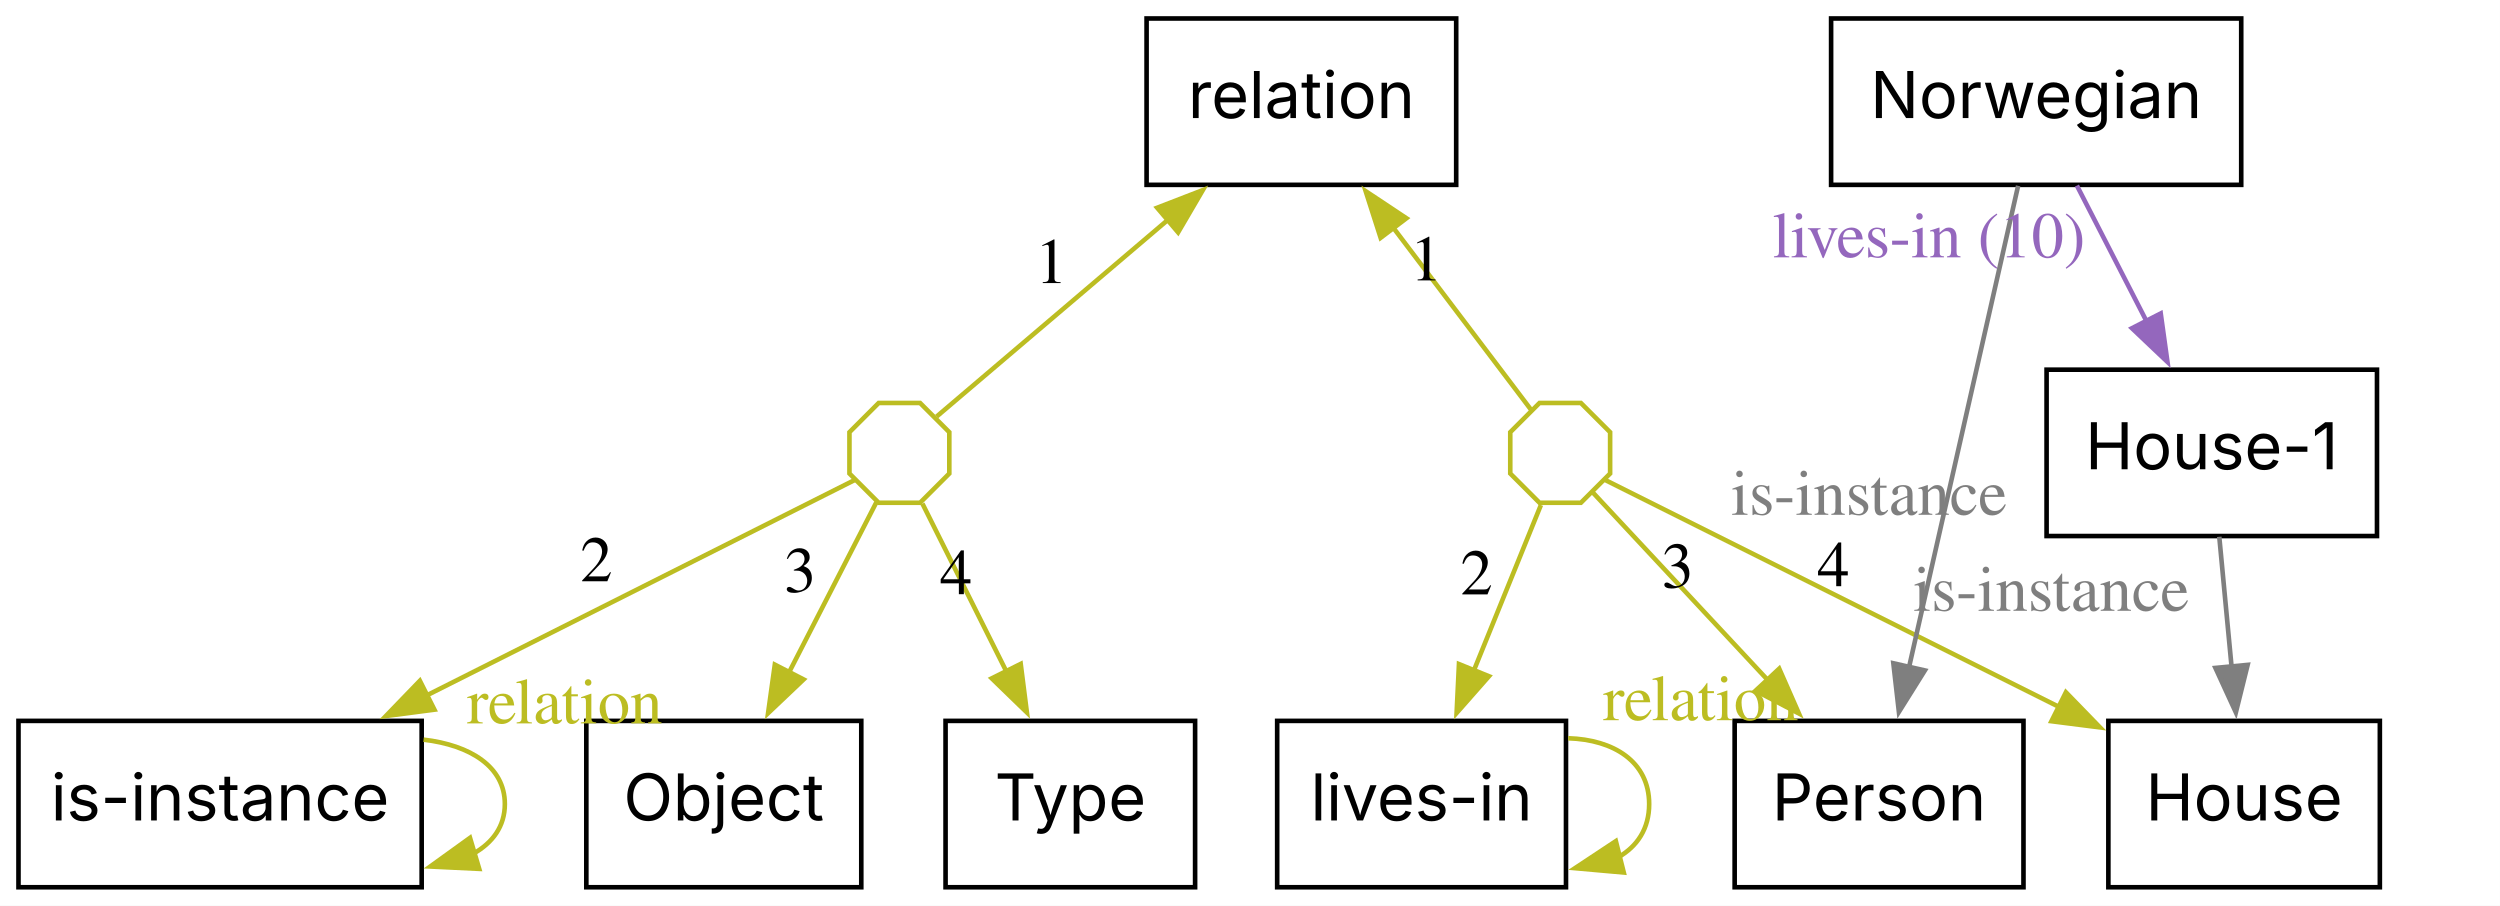
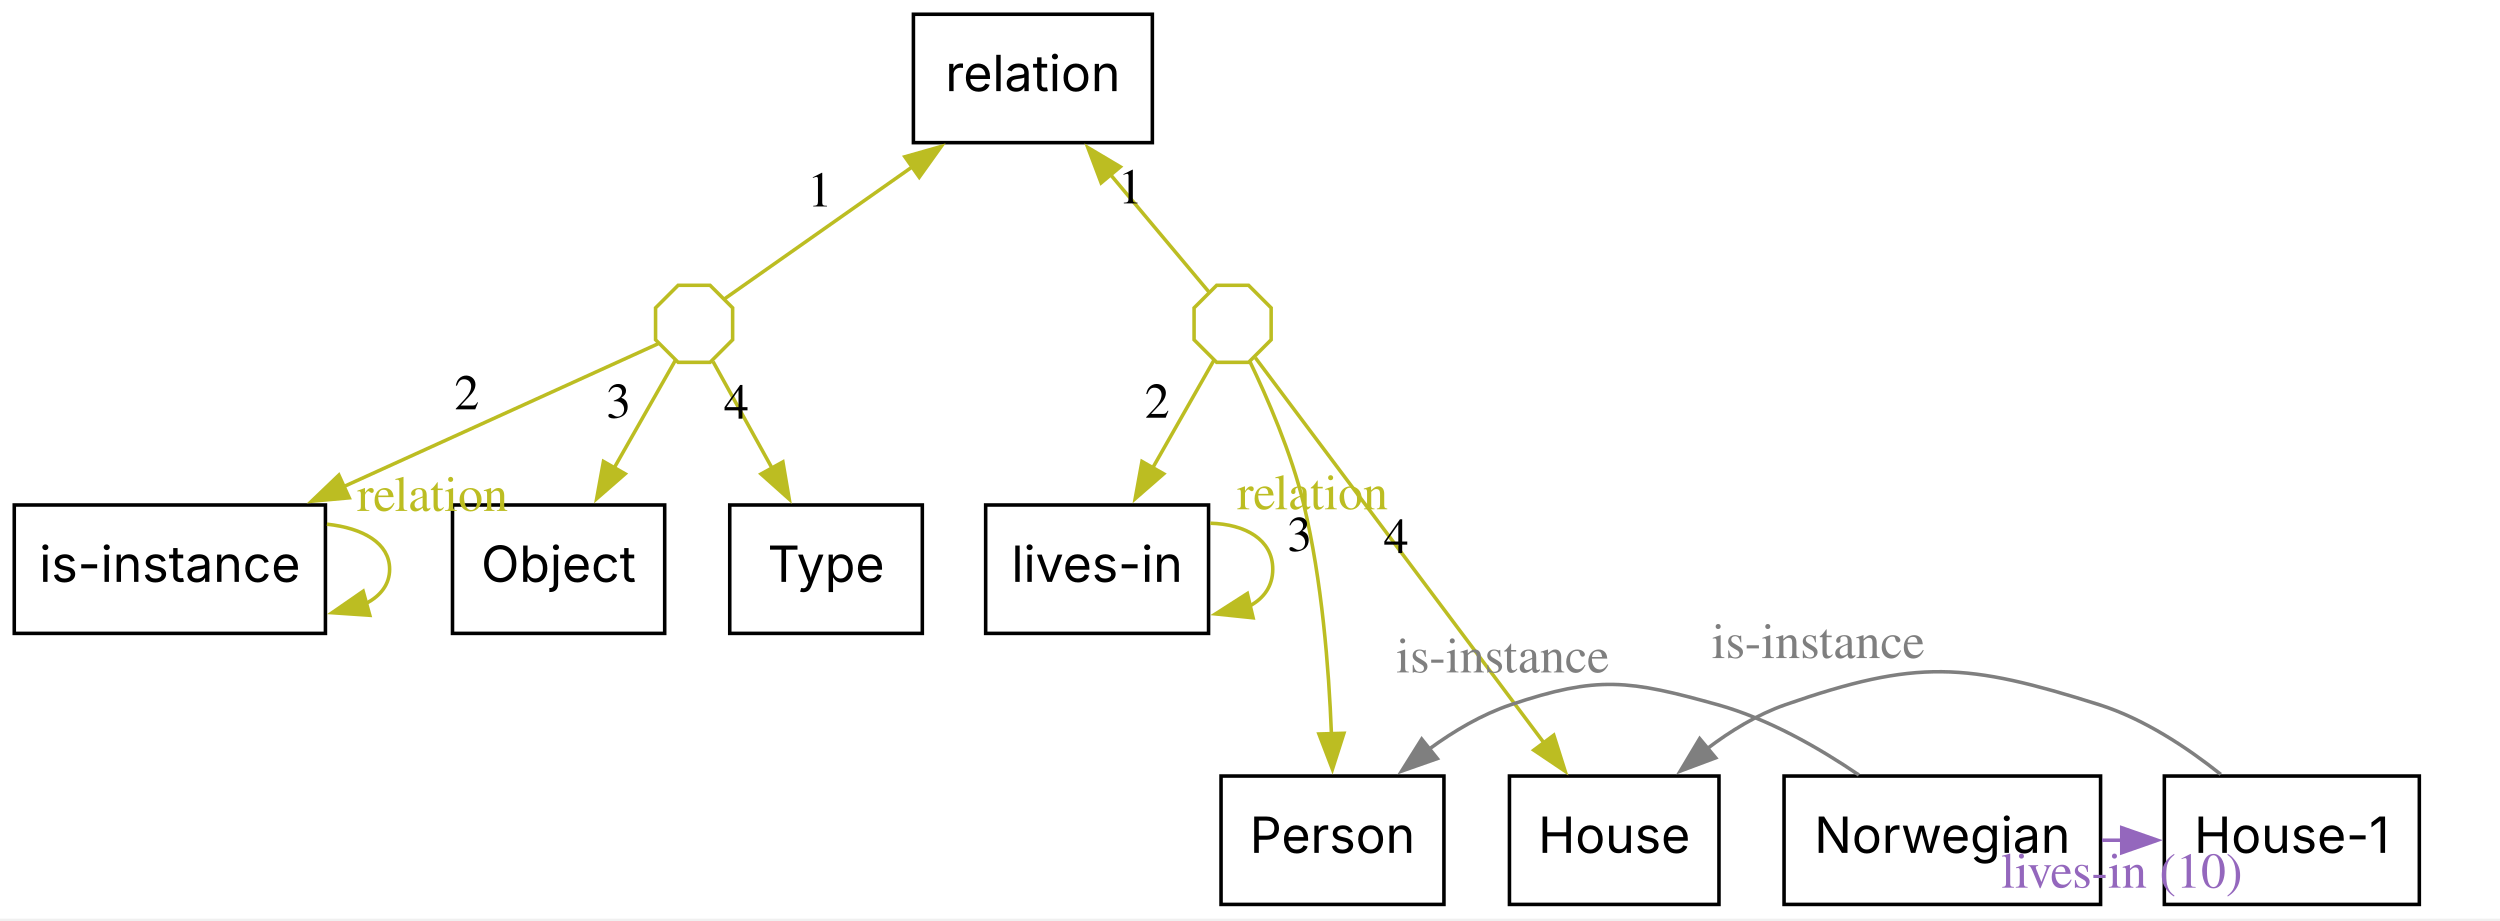
- <svg xmlns="http://www.w3.org/2000/svg" width="541pt" height="196pt" viewBox="0.00 0.00 541.00 196.00">
-   <g id="graph0" class="graph" transform="scale(1 1) rotate(0) translate(4 192)">
-     <polygon fill="white" stroke="none" points="-4,4 -4,-192 536.99,-192 536.99,4 -4,4" />
+ <svg xmlns="http://www.w3.org/2000/svg" width="701pt" height="258pt" viewBox="0.00 0.00 701.00 258.00">
+   <g id="graph0" class="graph" transform="scale(1 1) rotate(0) translate(4 253.6)">
+     <polygon fill="white" stroke="none" points="-4,4 -4,-253.6 696.99,-253.6 696.99,4 -4,4" />
    <g id="node1" class="node">
-       <polygon fill="none" stroke="#bcbd22" points="201.43,-89.53 201.43,-98.47 195.1,-104.8 186.15,-104.8 179.82,-98.47 179.82,-89.53 186.15,-83.2 195.1,-83.2 201.43,-89.53" />
+       <polygon fill="none" stroke="#bcbd22" points="201.43,-158.33 201.43,-167.27 195.1,-173.6 186.15,-173.6 179.82,-167.27 179.82,-158.33 186.15,-152 195.1,-152 201.43,-158.33" />
    </g>
    <g id="node3" class="node">
-       <polygon fill="none" stroke="black" points="87.25,-36 0,-36 0,0 87.25,0 87.25,-36" />
-       <text xml:space="preserve" text-anchor="middle" x="43.62" y="-14.45" font-family="Inter" font-size="14.00">is-instance</text>
+       <polygon fill="none" stroke="black" points="87.25,-112 0,-112 0,-76 87.25,-76 87.25,-112" />
+       <text xml:space="preserve" text-anchor="middle" x="43.62" y="-90.45" font-family="Inter" font-size="14.00">is-instance</text>
    </g>
    <g id="edge2" class="edge">
-       <path fill="none" stroke="#bcbd22" d="M180.98,-88.14C162.48,-78.83 120.95,-57.93 88.37,-41.53" />
-       <polygon fill="#bcbd22" stroke="#bcbd22" points="90.01,-38.43 79.5,-37.06 86.86,-44.68 90.01,-38.43" />
-       <text xml:space="preserve" text-anchor="middle" x="125.05" y="-66.21" font-family="Times,serif" font-size="14.00">2</text>
+       <path fill="none" stroke="#bcbd22" d="M180.52,-157.21C162.57,-149.05 124.04,-131.54 92.41,-117.17" />
+       <polygon fill="#bcbd22" stroke="#bcbd22" points="93.92,-114.01 83.37,-113.06 91.02,-120.38 93.92,-114.01" />
+       <text xml:space="preserve" text-anchor="middle" x="126.88" y="-138.83" font-family="Times,serif" font-size="14.00">2</text>
    </g>
    <g id="node4" class="node">
-       <polygon fill="none" stroke="black" points="182.38,-36 122.88,-36 122.88,0 182.38,0 182.38,-36" />
-       <text xml:space="preserve" text-anchor="middle" x="152.62" y="-14.45" font-family="Inter" font-size="14.00">Object</text>
+       <polygon fill="none" stroke="black" points="182.38,-112 122.88,-112 122.88,-76 182.38,-76 182.38,-112" />
+       <text xml:space="preserve" text-anchor="middle" x="152.62" y="-90.45" font-family="Inter" font-size="14.00">Object</text>
    </g>
    <g id="edge3" class="edge">
-       <path fill="none" stroke="#bcbd22" d="M185.66,-83.33C180.83,-73.93 173.28,-59.22 166.61,-46.23" />
-       <polygon fill="#bcbd22" stroke="#bcbd22" points="169.9,-44.97 162.21,-37.67 163.67,-48.17 169.9,-44.97" />
-       <text xml:space="preserve" text-anchor="middle" x="169.15" y="-63.9" font-family="Times,serif" font-size="14.00">3</text>
+       <path fill="none" stroke="#bcbd22" d="M185.34,-152.51C180.89,-144.69 174.29,-133.08 168.18,-122.34" />
+       <polygon fill="#bcbd22" stroke="#bcbd22" points="171.29,-120.74 163.31,-113.78 165.21,-124.2 171.29,-120.74" />
+       <text xml:space="preserve" text-anchor="middle" x="169.47" y="-136.47" font-family="Times,serif" font-size="14.00">3</text>
    </g>
    <g id="node5" class="node">
-       <polygon fill="none" stroke="black" points="254.62,-36 200.62,-36 200.62,0 254.62,0 254.62,-36" />
-       <text xml:space="preserve" text-anchor="middle" x="227.62" y="-14.45" font-family="Inter" font-size="14.00">Type</text>
+       <polygon fill="none" stroke="black" points="254.62,-112 200.62,-112 200.62,-76 254.62,-76 254.62,-112" />
+       <text xml:space="preserve" text-anchor="middle" x="227.62" y="-90.45" font-family="Inter" font-size="14.00">Type</text>
    </g>
    <g id="edge4" class="edge">
-       <path fill="none" stroke="#bcbd22" d="M195.61,-83.02C200.27,-73.71 207.43,-59.39 213.8,-46.65" />
-       <polygon fill="#bcbd22" stroke="#bcbd22" points="216.88,-48.33 218.22,-37.82 210.61,-45.2 216.88,-48.33" />
-       <text xml:space="preserve" text-anchor="middle" x="202.89" y="-63.42" font-family="Times,serif" font-size="14.00">4</text>
+       <path fill="none" stroke="#bcbd22" d="M195.93,-152.23C200.29,-144.36 206.69,-132.8 212.6,-122.12" />
+       <polygon fill="#bcbd22" stroke="#bcbd22" points="215.52,-124.08 217.3,-113.64 209.4,-120.69 215.52,-124.08" />
+       <text xml:space="preserve" text-anchor="middle" x="202.49" y="-136.2" font-family="Times,serif" font-size="14.00">4</text>
    </g>
    <g id="node2" class="node">
-       <polygon fill="none" stroke="black" points="311.12,-188 244.12,-188 244.12,-152 311.12,-152 311.12,-188" />
-       <text xml:space="preserve" text-anchor="middle" x="277.62" y="-166.45" font-family="Inter" font-size="14.00">relation</text>
+       <polygon fill="none" stroke="black" points="319.12,-249.6 252.12,-249.6 252.12,-213.6 319.12,-213.6 319.12,-249.6" />
+       <text xml:space="preserve" text-anchor="middle" x="285.62" y="-228.05" font-family="Inter" font-size="14.00">relation</text>
    </g>
    <g id="edge1" class="edge">
-       <path fill="none" stroke="#bcbd22" d="M249.15,-144.78C231.5,-129.77 210.09,-111.56 198.69,-101.86" />
-       <polygon fill="#bcbd22" stroke="#bcbd22" points="246.41,-147.04 256.29,-150.86 250.94,-141.71 246.41,-147.04" />
-       <text xml:space="preserve" text-anchor="middle" x="223.5" y="-130.74" font-family="Times,serif" font-size="14.00">1</text>
+       <path fill="none" stroke="#bcbd22" d="M251.89,-206.88C232.92,-193.54 210.75,-177.95 198.97,-169.67" />
+       <polygon fill="#bcbd22" stroke="#bcbd22" points="249.73,-209.64 259.92,-212.53 253.76,-203.91 249.73,-209.64" />
+       <text xml:space="preserve" text-anchor="middle" x="225.87" y="-195.7" font-family="Times,serif" font-size="14.00">1</text>
    </g>
    <g id="node6" class="node">
-       <polygon fill="none" stroke="#bcbd22" points="344.43,-89.53 344.43,-98.47 338.1,-104.8 329.15,-104.8 322.82,-98.47 322.82,-89.53 329.15,-83.2 338.1,-83.2 344.43,-89.53" />
+       <polygon fill="none" stroke="#bcbd22" points="352.43,-158.33 352.43,-167.27 346.1,-173.6 337.15,-173.6 330.82,-167.27 330.82,-158.33 337.15,-152 346.1,-152 352.43,-158.33" />
    </g>
    <g id="edge6" class="edge">
-       <path fill="none" stroke="#bcbd22" d="M297.51,-142.72C307.97,-128.9 320.08,-112.9 327.28,-103.38" />
-       <polygon fill="#bcbd22" stroke="#bcbd22" points="294.77,-140.54 291.53,-150.63 300.35,-144.77 294.77,-140.54" />
-       <text xml:space="preserve" text-anchor="middle" x="304.62" y="-131.33" font-family="Times,serif" font-size="14.00">1</text>
+       <path fill="none" stroke="#bcbd22" d="M307.31,-204.73C317.21,-192.93 328.22,-179.79 335.03,-171.67" />
+       <polygon fill="#bcbd22" stroke="#bcbd22" points="304.76,-202.33 301.02,-212.24 310.13,-206.82 304.76,-202.33" />
+       <text xml:space="preserve" text-anchor="middle" x="312.96" y="-196.57" font-family="Times,serif" font-size="14.00">1</text>
    </g>
    <g id="edge5" class="edge">
-       <path fill="none" stroke="#bcbd22" d="M87.66,-31.94C97.8,-30.74 105.25,-26.09 105.25,-18 105.25,-13.2 102.62,-9.61 98.37,-7.23" />
-       <polygon fill="#bcbd22" stroke="#bcbd22" points="99.7,-3.98 89.11,-4.49 97.71,-10.69 99.7,-3.98" />
-       <text xml:space="preserve" text-anchor="middle" x="118.19" y="-35.46" font-family="Times,serif" font-size="14.00" fill="#bcbd22">relation</text>
+       <path fill="none" stroke="#bcbd22" d="M87.66,-106.62C97.8,-105.53 105.25,-101.32 105.25,-94 105.25,-89.77 102.76,-86.57 98.7,-84.42" />
+       <polygon fill="#bcbd22" stroke="#bcbd22" points="99.69,-81.07 89.12,-81.79 97.83,-87.82 99.69,-81.07" />
+       <text xml:space="preserve" text-anchor="middle" x="117.28" y="-110.33" font-family="Times,serif" font-size="14.00" fill="#bcbd22">relation</text>
    </g>
    <g id="node7" class="node">
-       <polygon fill="none" stroke="black" points="334.88,-36 272.38,-36 272.38,0 334.88,0 334.88,-36" />
-       <text xml:space="preserve" text-anchor="middle" x="303.62" y="-14.45" font-family="Inter" font-size="14.00">lives-in</text>
+       <polygon fill="none" stroke="black" points="334.88,-112 272.38,-112 272.38,-76 334.88,-76 334.88,-112" />
+       <text xml:space="preserve" text-anchor="middle" x="303.62" y="-90.45" font-family="Inter" font-size="14.00">lives-in</text>
    </g>
    <g id="edge7" class="edge">
-       <path fill="none" stroke="#bcbd22" d="M329.45,-82.71C325.69,-73.43 319.99,-59.36 314.9,-46.8" />
-       <polygon fill="#bcbd22" stroke="#bcbd22" points="318.21,-45.66 311.21,-37.71 311.72,-48.29 318.21,-45.66" />
-       <text xml:space="preserve" text-anchor="middle" x="315.52" y="-63.38" font-family="Times,serif" font-size="14.00">2</text>
+       <path fill="none" stroke="#bcbd22" d="M336.34,-152.51C331.89,-144.69 325.29,-133.08 319.18,-122.34" />
+       <polygon fill="#bcbd22" stroke="#bcbd22" points="322.29,-120.74 314.31,-113.78 316.21,-124.2 322.29,-120.74" />
+       <text xml:space="preserve" text-anchor="middle" x="320.47" y="-136.47" font-family="Times,serif" font-size="14.00">2</text>
    </g>
    <g id="node8" class="node">
-       <polygon fill="none" stroke="black" points="433.88,-36 371.38,-36 371.38,0 433.88,0 433.88,-36" />
-       <text xml:space="preserve" text-anchor="middle" x="402.62" y="-14.45" font-family="Inter" font-size="14.00">Person</text>
+       <polygon fill="none" stroke="black" points="400.88,-36 338.38,-36 338.38,0 400.88,0 400.88,-36" />
+       <text xml:space="preserve" text-anchor="middle" x="369.62" y="-14.45" font-family="Inter" font-size="14.00">Person</text>
    </g>
    <g id="edge8" class="edge">
-       <path fill="none" stroke="#bcbd22" d="M340.75,-85.36C349.67,-75.79 365.41,-58.91 378.79,-44.57" />
-       <polygon fill="#bcbd22" stroke="#bcbd22" points="381.02,-47.3 385.28,-37.6 375.9,-42.53 381.02,-47.3" />
-       <text xml:space="preserve" text-anchor="middle" x="359.05" y="-64.85" font-family="Times,serif" font-size="14.00">3</text>
+       <path fill="none" stroke="#bcbd22" d="M346.5,-152.16C351.22,-142.33 358.17,-126.5 361.62,-112 366.65,-90.89 368.61,-66.43 369.33,-47.89" />
+       <polygon fill="#bcbd22" stroke="#bcbd22" points="372.83,-47.99 369.61,-37.9 365.83,-47.79 372.83,-47.99" />
+       <text xml:space="preserve" text-anchor="middle" x="360.43" y="-99.11" font-family="Times,serif" font-size="14.00">3</text>
    </g>
    <g id="node9" class="node">
-       <polygon fill="none" stroke="black" points="511,-36 452.25,-36 452.25,0 511,0 511,-36" />
-       <text xml:space="preserve" text-anchor="middle" x="481.62" y="-14.45" font-family="Inter" font-size="14.00">House</text>
+       <polygon fill="none" stroke="black" points="478,-36 419.25,-36 419.25,0 478,0 478,-36" />
+       <text xml:space="preserve" text-anchor="middle" x="448.62" y="-14.45" font-family="Inter" font-size="14.00">House</text>
    </g>
    <g id="edge9" class="edge">
-       <path fill="none" stroke="#bcbd22" d="M343.34,-88.14C362.98,-78.32 408.39,-55.62 441.84,-38.89" />
-       <polygon fill="#bcbd22" stroke="#bcbd22" points="443.06,-42.19 450.44,-34.59 439.93,-35.93 443.06,-42.19" />
-       <text xml:space="preserve" text-anchor="middle" x="392.75" y="-65.14" font-family="Times,serif" font-size="14.00">4</text>
+       <path fill="none" stroke="#bcbd22" d="M348,-153.29C363.64,-132.42 404.44,-77.97 429.02,-45.17" />
+       <polygon fill="#bcbd22" stroke="#bcbd22" points="431.68,-47.45 434.87,-37.35 426.08,-43.26 431.68,-47.45" />
+       <text xml:space="preserve" text-anchor="middle" x="387.49" y="-98.53" font-family="Times,serif" font-size="14.00">4</text>
    </g>
    <g id="edge10" class="edge">
-       <path fill="none" stroke="#bcbd22" d="M335.36,-32.24C345.17,-31.95 352.88,-27.2 352.88,-18 352.88,-12.68 350.3,-8.85 346.23,-6.51" />
-       <polygon fill="#bcbd22" stroke="#bcbd22" points="347.38,-3.19 336.83,-4.13 345.67,-9.98 347.38,-3.19" />
-       <text xml:space="preserve" text-anchor="middle" x="364.03" y="-36.15" font-family="Times,serif" font-size="14.00" fill="#bcbd22">relation</text>
+       <path fill="none" stroke="#bcbd22" d="M335.36,-106.89C345.17,-106.63 352.88,-102.33 352.88,-94 352.88,-89.31 350.44,-85.9 346.56,-83.77" />
+       <polygon fill="#bcbd22" stroke="#bcbd22" points="347.37,-80.37 336.83,-81.46 345.76,-87.18 347.37,-80.37" />
+       <text xml:space="preserve" text-anchor="middle" x="364.03" y="-110.8" font-family="Times,serif" font-size="14.00" fill="#bcbd22">relation</text>
    </g>
    <g id="node10" class="node">
-       <polygon fill="none" stroke="black" points="481,-188 392.25,-188 392.25,-152 481,-152 481,-188" />
-       <text xml:space="preserve" text-anchor="middle" x="436.62" y="-166.45" font-family="Inter" font-size="14.00">Norwegian</text>
+       <polygon fill="none" stroke="black" points="585,-36 496.25,-36 496.25,0 585,0 585,-36" />
+       <text xml:space="preserve" text-anchor="middle" x="540.62" y="-14.45" font-family="Inter" font-size="14.00">Norwegian</text>
    </g>
    <g id="edge11" class="edge">
-       <path fill="none" stroke="#7f7f7f" d="M432.72,-151.79C426.94,-126.27 416.02,-78.1 409.05,-47.33" />
-       <polygon fill="#7f7f7f" stroke="#7f7f7f" points="412.54,-46.92 406.92,-37.94 405.72,-48.47 412.54,-46.92" />
-       <text xml:space="preserve" text-anchor="middle" x="400.48" y="-80.6" font-family="Times,serif" font-size="14.00" fill="#7f7f7f">is-instance</text>
+       <path fill="none" stroke="#7f7f7f" d="M517.22,-36.3C505.93,-43.99 491.78,-52.06 477.62,-56 452.79,-62.91 444.05,-64.23 419.62,-56 411.53,-53.27 403.7,-48.65 396.74,-43.56" />
+       <polygon fill="#7f7f7f" stroke="#7f7f7f" points="399.02,-40.9 389.02,-37.39 394.65,-46.36 399.02,-40.9" />
+       <text xml:space="preserve" text-anchor="middle" x="417.36" y="-65.05" font-family="Times,serif" font-size="14.00" fill="#7f7f7f">is-instance</text>
    </g>
    <g id="node11" class="node">
-       <polygon fill="none" stroke="black" points="510.38,-112 438.88,-112 438.88,-76 510.38,-76 510.38,-112" />
-       <text xml:space="preserve" text-anchor="middle" x="474.62" y="-90.45" font-family="Inter" font-size="14.00">House-1</text>
+       <polygon fill="none" stroke="black" points="674.38,-36 602.88,-36 602.88,0 674.38,0 674.38,-36" />
+       <text xml:space="preserve" text-anchor="middle" x="638.62" y="-14.45" font-family="Inter" font-size="14.00">House-1</text>
    </g>
    <g id="edge13" class="edge">
-       <path fill="none" stroke="#9467bd" d="M445.44,-151.84C449.91,-143.12 455.46,-132.32 460.51,-122.48" />
-       <polygon fill="#9467bd" stroke="#9467bd" points="463.58,-124.17 465.04,-113.67 457.35,-120.97 463.58,-124.17" />
-       <text xml:space="preserve" text-anchor="middle" x="413.44" y="-136.32" font-family="Times,serif" font-size="14.00" fill="#9467bd">lives-in (10)</text>
+       <path fill="none" stroke="#9467bd" d="M585.41,-18C587.28,-18 589.14,-18 591.01,-18" />
+       <polygon fill="#9467bd" stroke="#9467bd" points="590.94,-21.5 600.94,-18 590.94,-14.5 590.94,-21.5" />
+       <text xml:space="preserve" text-anchor="middle" x="590.96" y="-4.7" font-family="Times,serif" font-size="14.00" fill="#9467bd">lives-in (10)</text>
    </g>
    <g id="edge12" class="edge">
-       <path fill="none" stroke="#7f7f7f" d="M476.25,-75.84C477.04,-67.49 478.01,-57.23 478.91,-47.74" />
-       <polygon fill="#7f7f7f" stroke="#7f7f7f" points="482.39,-48.12 479.84,-37.83 475.42,-47.46 482.39,-48.12" />
-       <text xml:space="preserve" text-anchor="middle" x="439.89" y="-59.82" font-family="Times,serif" font-size="14.00" fill="#7f7f7f">is-instance</text>
+       <path fill="none" stroke="#7f7f7f" d="M618.71,-36.46C609.16,-44.09 597.08,-52.06 584.62,-56 547.34,-67.8 533.56,-68.85 496.62,-56 488.76,-53.26 481.21,-48.64 474.52,-43.54" />
+       <polygon fill="#7f7f7f" stroke="#7f7f7f" points="477.07,-41.11 467.15,-37.4 472.59,-46.49 477.07,-41.11" />
+       <text xml:space="preserve" text-anchor="middle" x="505.83" y="-69.08" font-family="Times,serif" font-size="14.00" fill="#7f7f7f">is-instance</text>
    </g>
  </g>
</svg>
